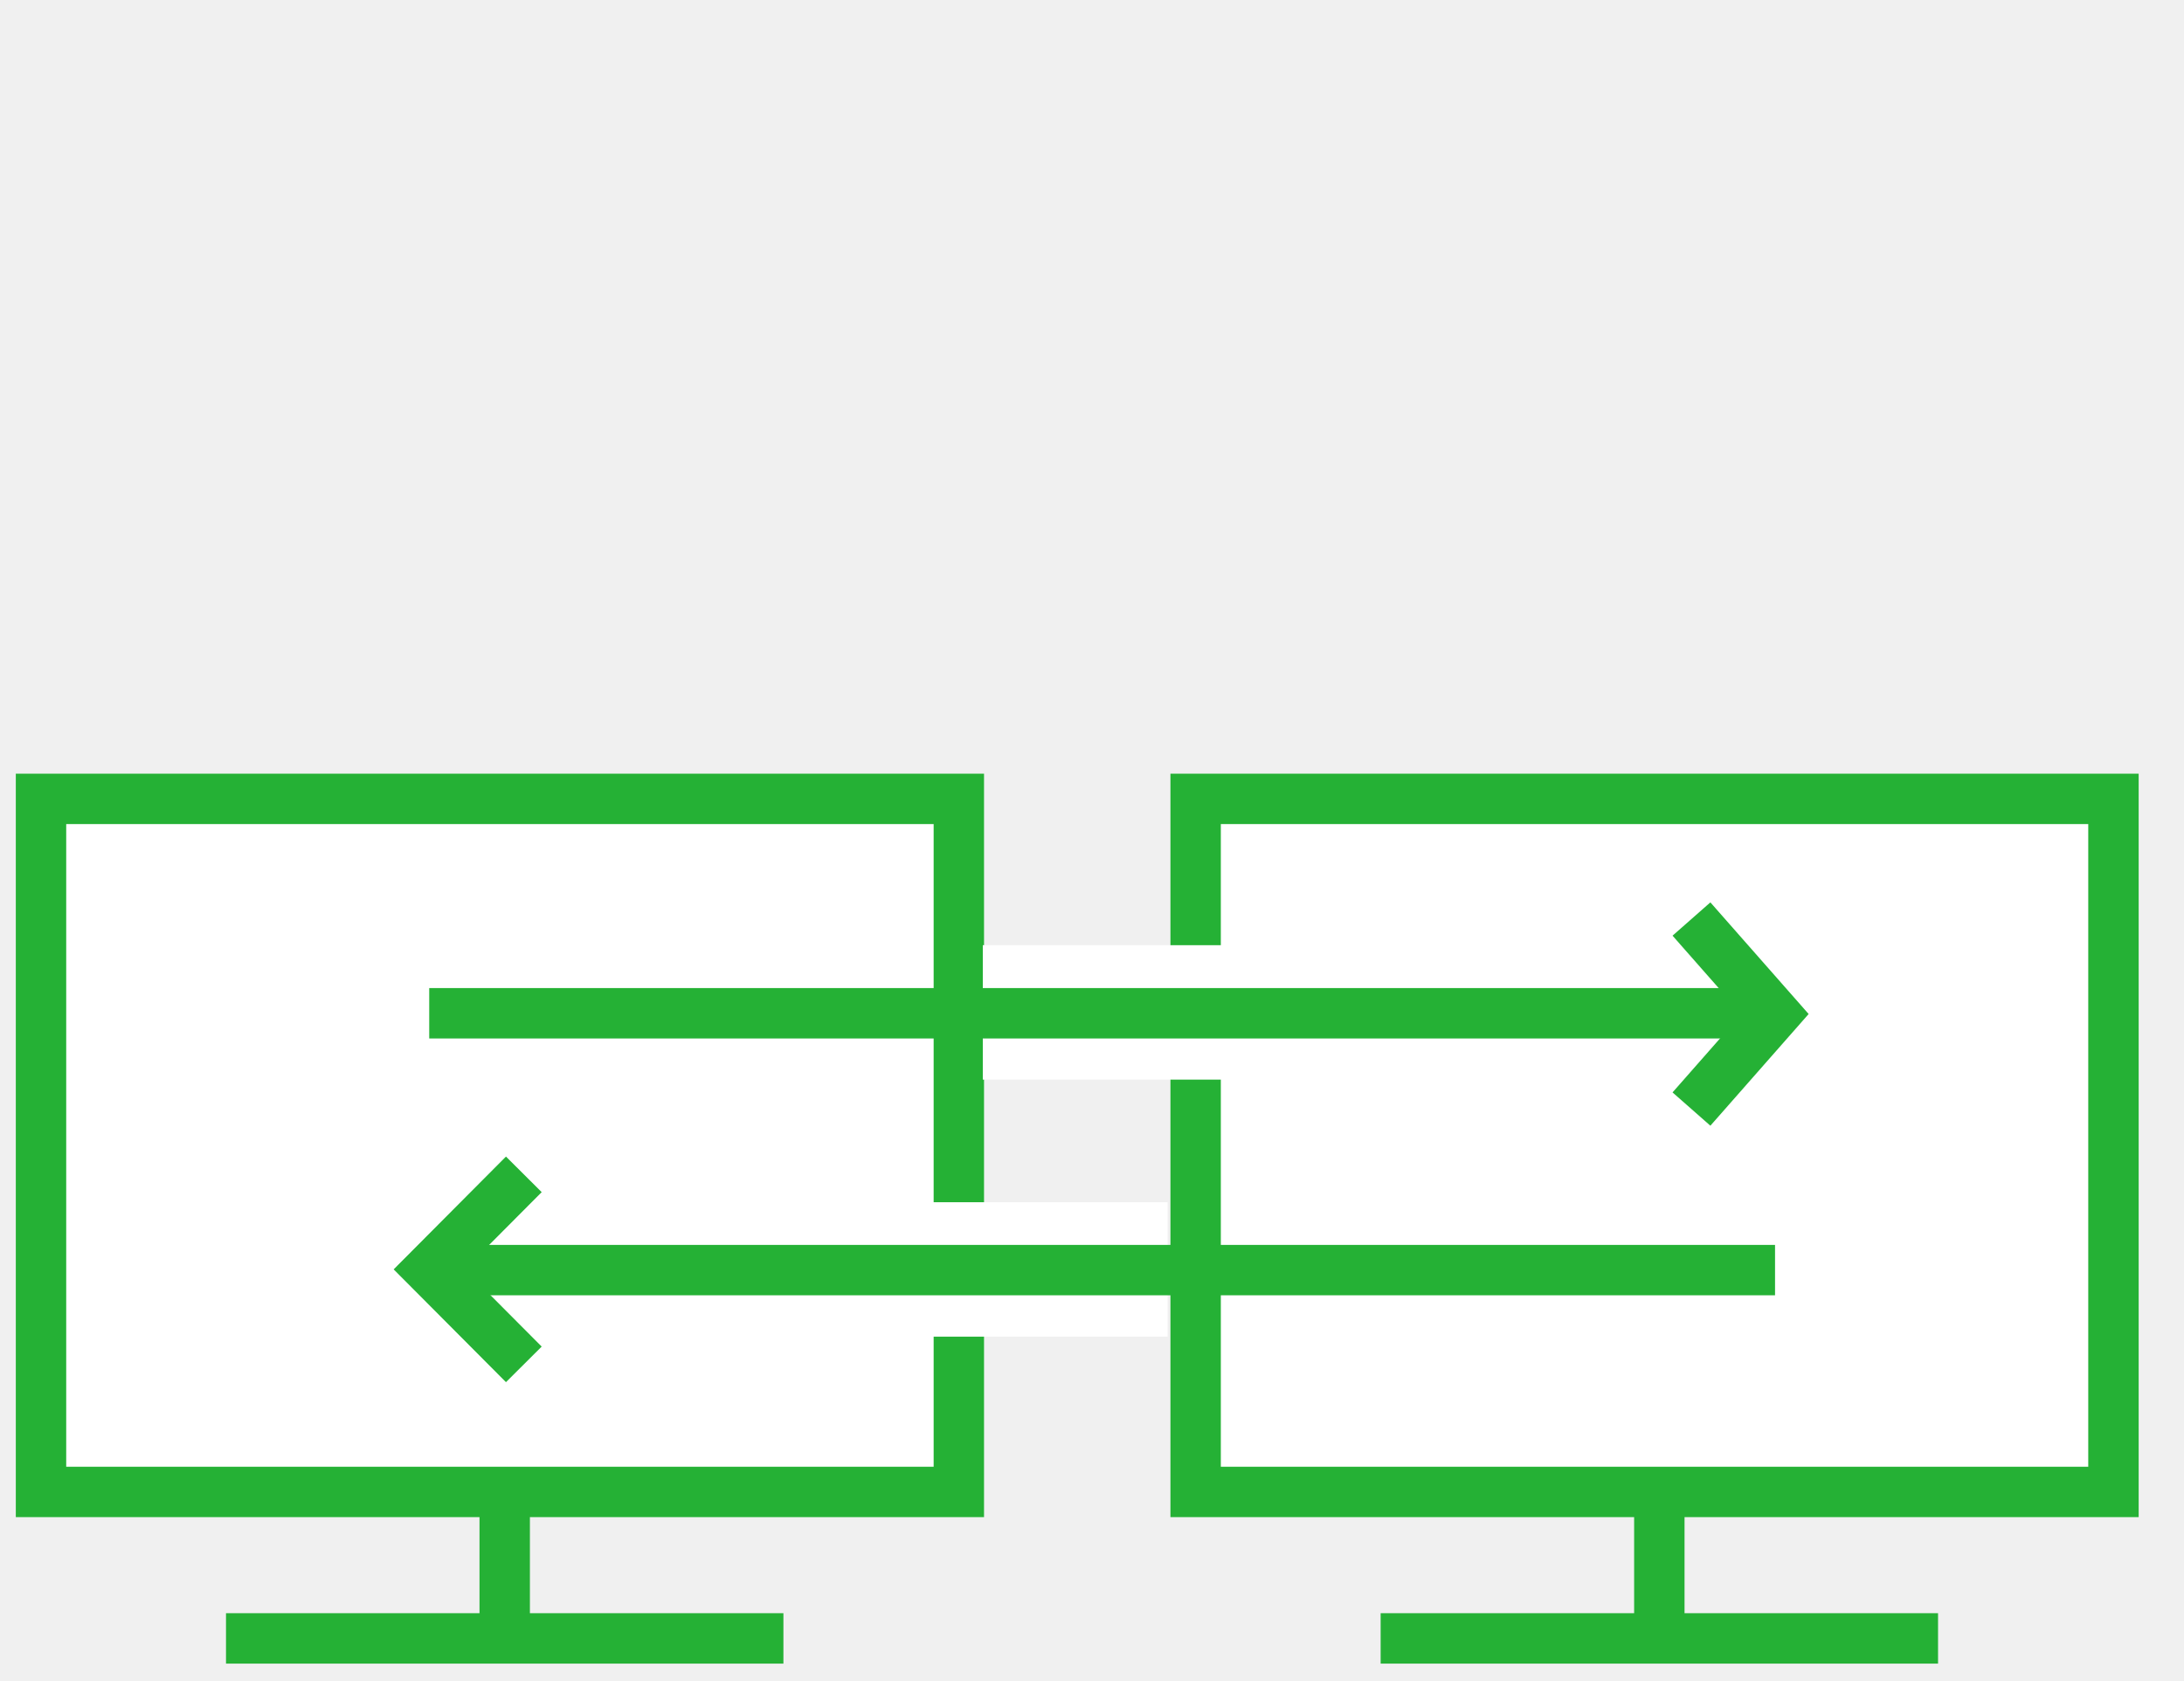
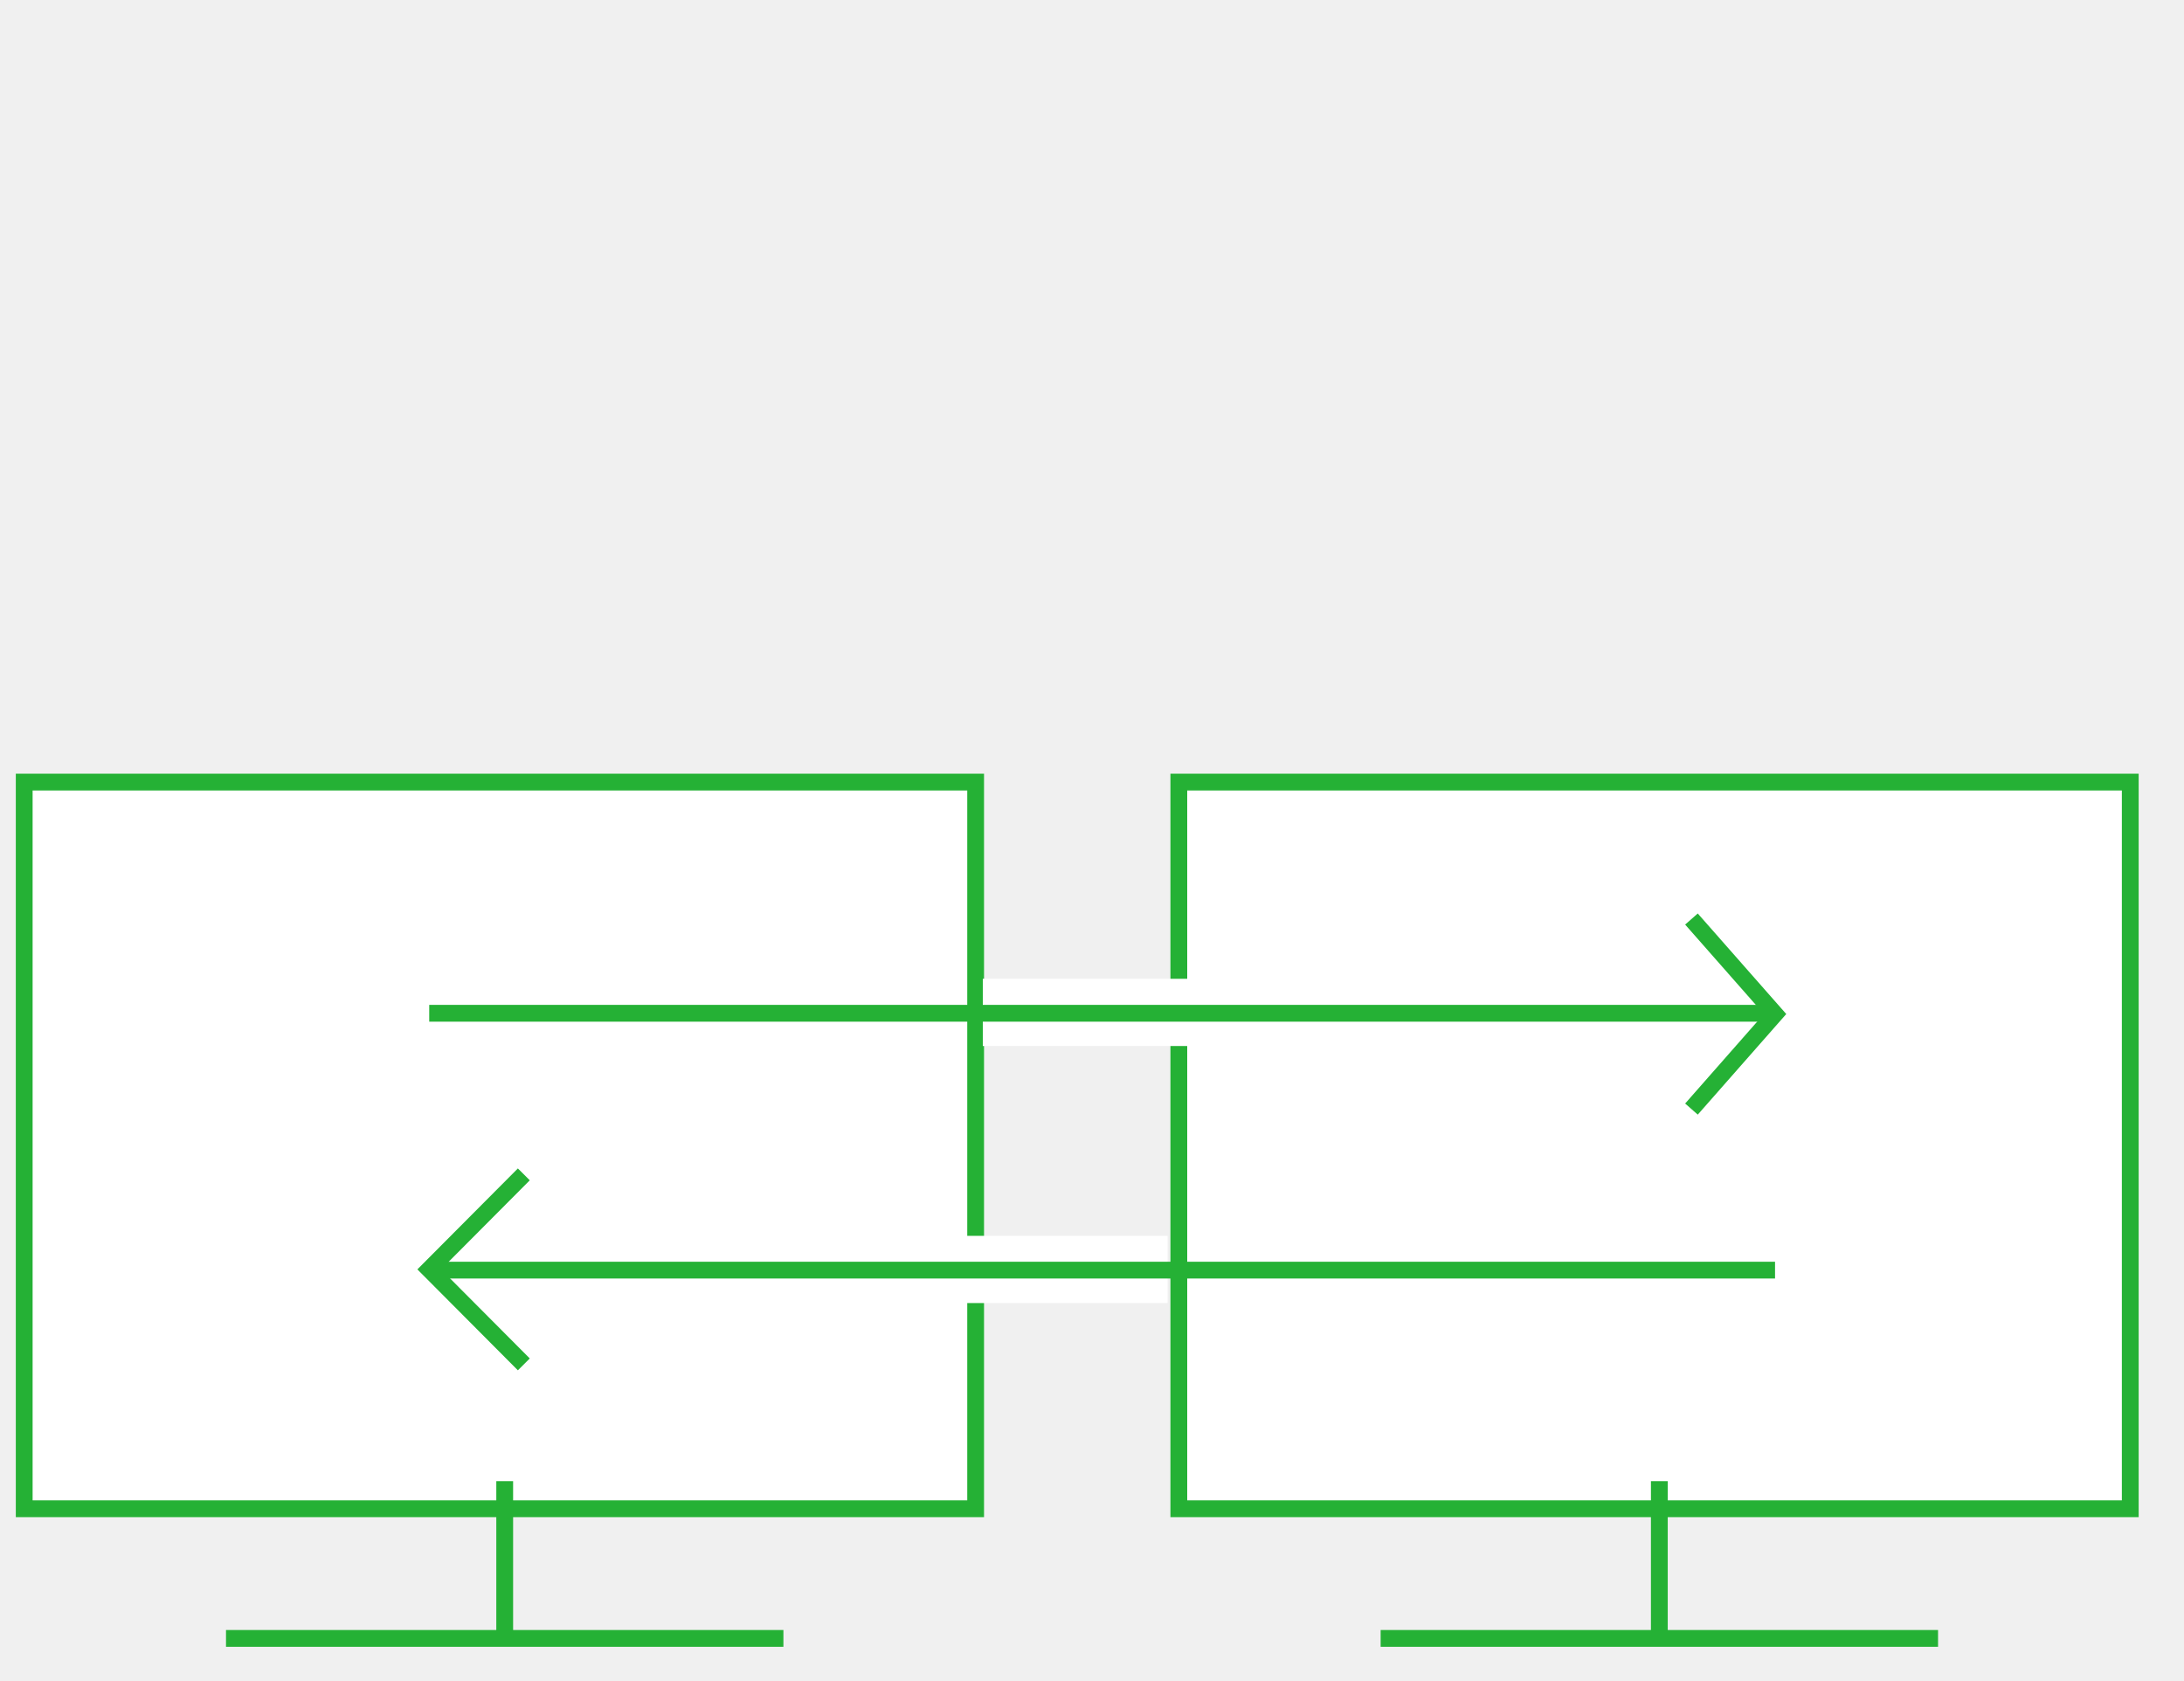
<svg xmlns="http://www.w3.org/2000/svg" viewBox="0 0 130 100">
  <defs>
-     <style>.a{clip-path:url(#b);}.b{fill:#fff;}.b,.d{stroke:#25b135;stroke-width:3px;}.c,.d,.f{fill:none;}.c{stroke:#fff;stroke-width:8px;}.e{stroke:none;}</style>
+     <style>.a{clip-path:url(#b);}.b{fill:#fff;}.b,.d{stroke:#25b135;}.c,.d,.f{fill:none;}.c{stroke:#fff;stroke-width:4px;}.e{stroke:none;}</style>
    <clipPath id="b">
      <rect width="130" height="100" />
    </clipPath>
  </defs>
  <g id="a" class="a">
-     <g transform="translate(-744 -1415.017)">
-       <g class="b" transform="translate(813.668 1461.063)">
-         <rect class="e" width="57.633" height="44.25" />
-         <rect class="f" x="1.5" y="1.5" width="54.633" height="41.25" />
-       </g>
-       <g class="b" transform="translate(744.941 1461.063)">
-         <rect class="e" width="57.633" height="44.25" />
-         <rect class="f" x="1.5" y="1.5" width="54.633" height="41.25" />
-       </g>
-       <line class="c" x2="28.235" transform="translate(802.5 1475.272)" />
-       <line class="c" x2="27.903" transform="translate(785.597 1490.57)" />
-       <g transform="translate(769.549 1469.714)">
-         <path class="d" d="M1430.3,927.989l4.977,5.654L1430.3,939.3" transform="translate(-1355.167 -927.989)" />
-         <path class="d" d="M0,0,5.631,5.654,0,11.309" transform="translate(5.631 26.506) rotate(180)" />
-         <line class="d" x2="80.045" transform="translate(80.108 20.896) rotate(180)" />
-         <line class="d" x2="80.045" transform="translate(0 5.61)" />
-       </g>
-       <line class="d" x1="33.179" transform="translate(826.181 1512.53)" />
-       <line class="d" x1="33.179" transform="translate(757.453 1512.53)" />
-       <line class="d" y2="9.359" transform="translate(842.77 1503.17)" />
-       <line class="d" y2="9.359" transform="translate(774.042 1503.17)" />
+     <g class="b" transform="translate(69.668 46.047)">
+       <rect class="e" width="57.633" height="44.25" />
+       <rect class="f" x="0.5" y="0.5" width="56.633" height="43.25" />
    </g>
+     <g class="b" transform="translate(0.941 46.047)">
+       <rect class="e" width="57.633" height="44.25" />
+       <rect class="f" x="0.5" y="0.5" width="56.633" height="43.25" />
+     </g>
+     <line class="c" x2="28.235" transform="translate(58.5 60.255)" />
+     <line class="c" x2="27.903" transform="translate(41.597 75.554)" />
+     <path class="d" d="M1430.3,927.989l4.977,5.654L1430.3,939.3" transform="translate(-1329.618 -873.291)" />
+     <path class="d" d="M0,0,5.631,5.654,0,11.309" transform="translate(31.18 81.204) rotate(180)" />
+     <line class="d" x2="80.045" transform="translate(105.657 75.594) rotate(180)" />
+     <line class="d" x2="80.045" transform="translate(25.549 60.307)" />
+     <line class="d" x1="33.179" transform="translate(82.181 97.513)" />
+     <line class="d" x1="33.179" transform="translate(13.453 97.513)" />
+     <line class="d" y2="9.359" transform="translate(98.77 88.154)" />
+     <line class="d" y2="9.359" transform="translate(30.042 88.154)" />
  </g>
</svg>
